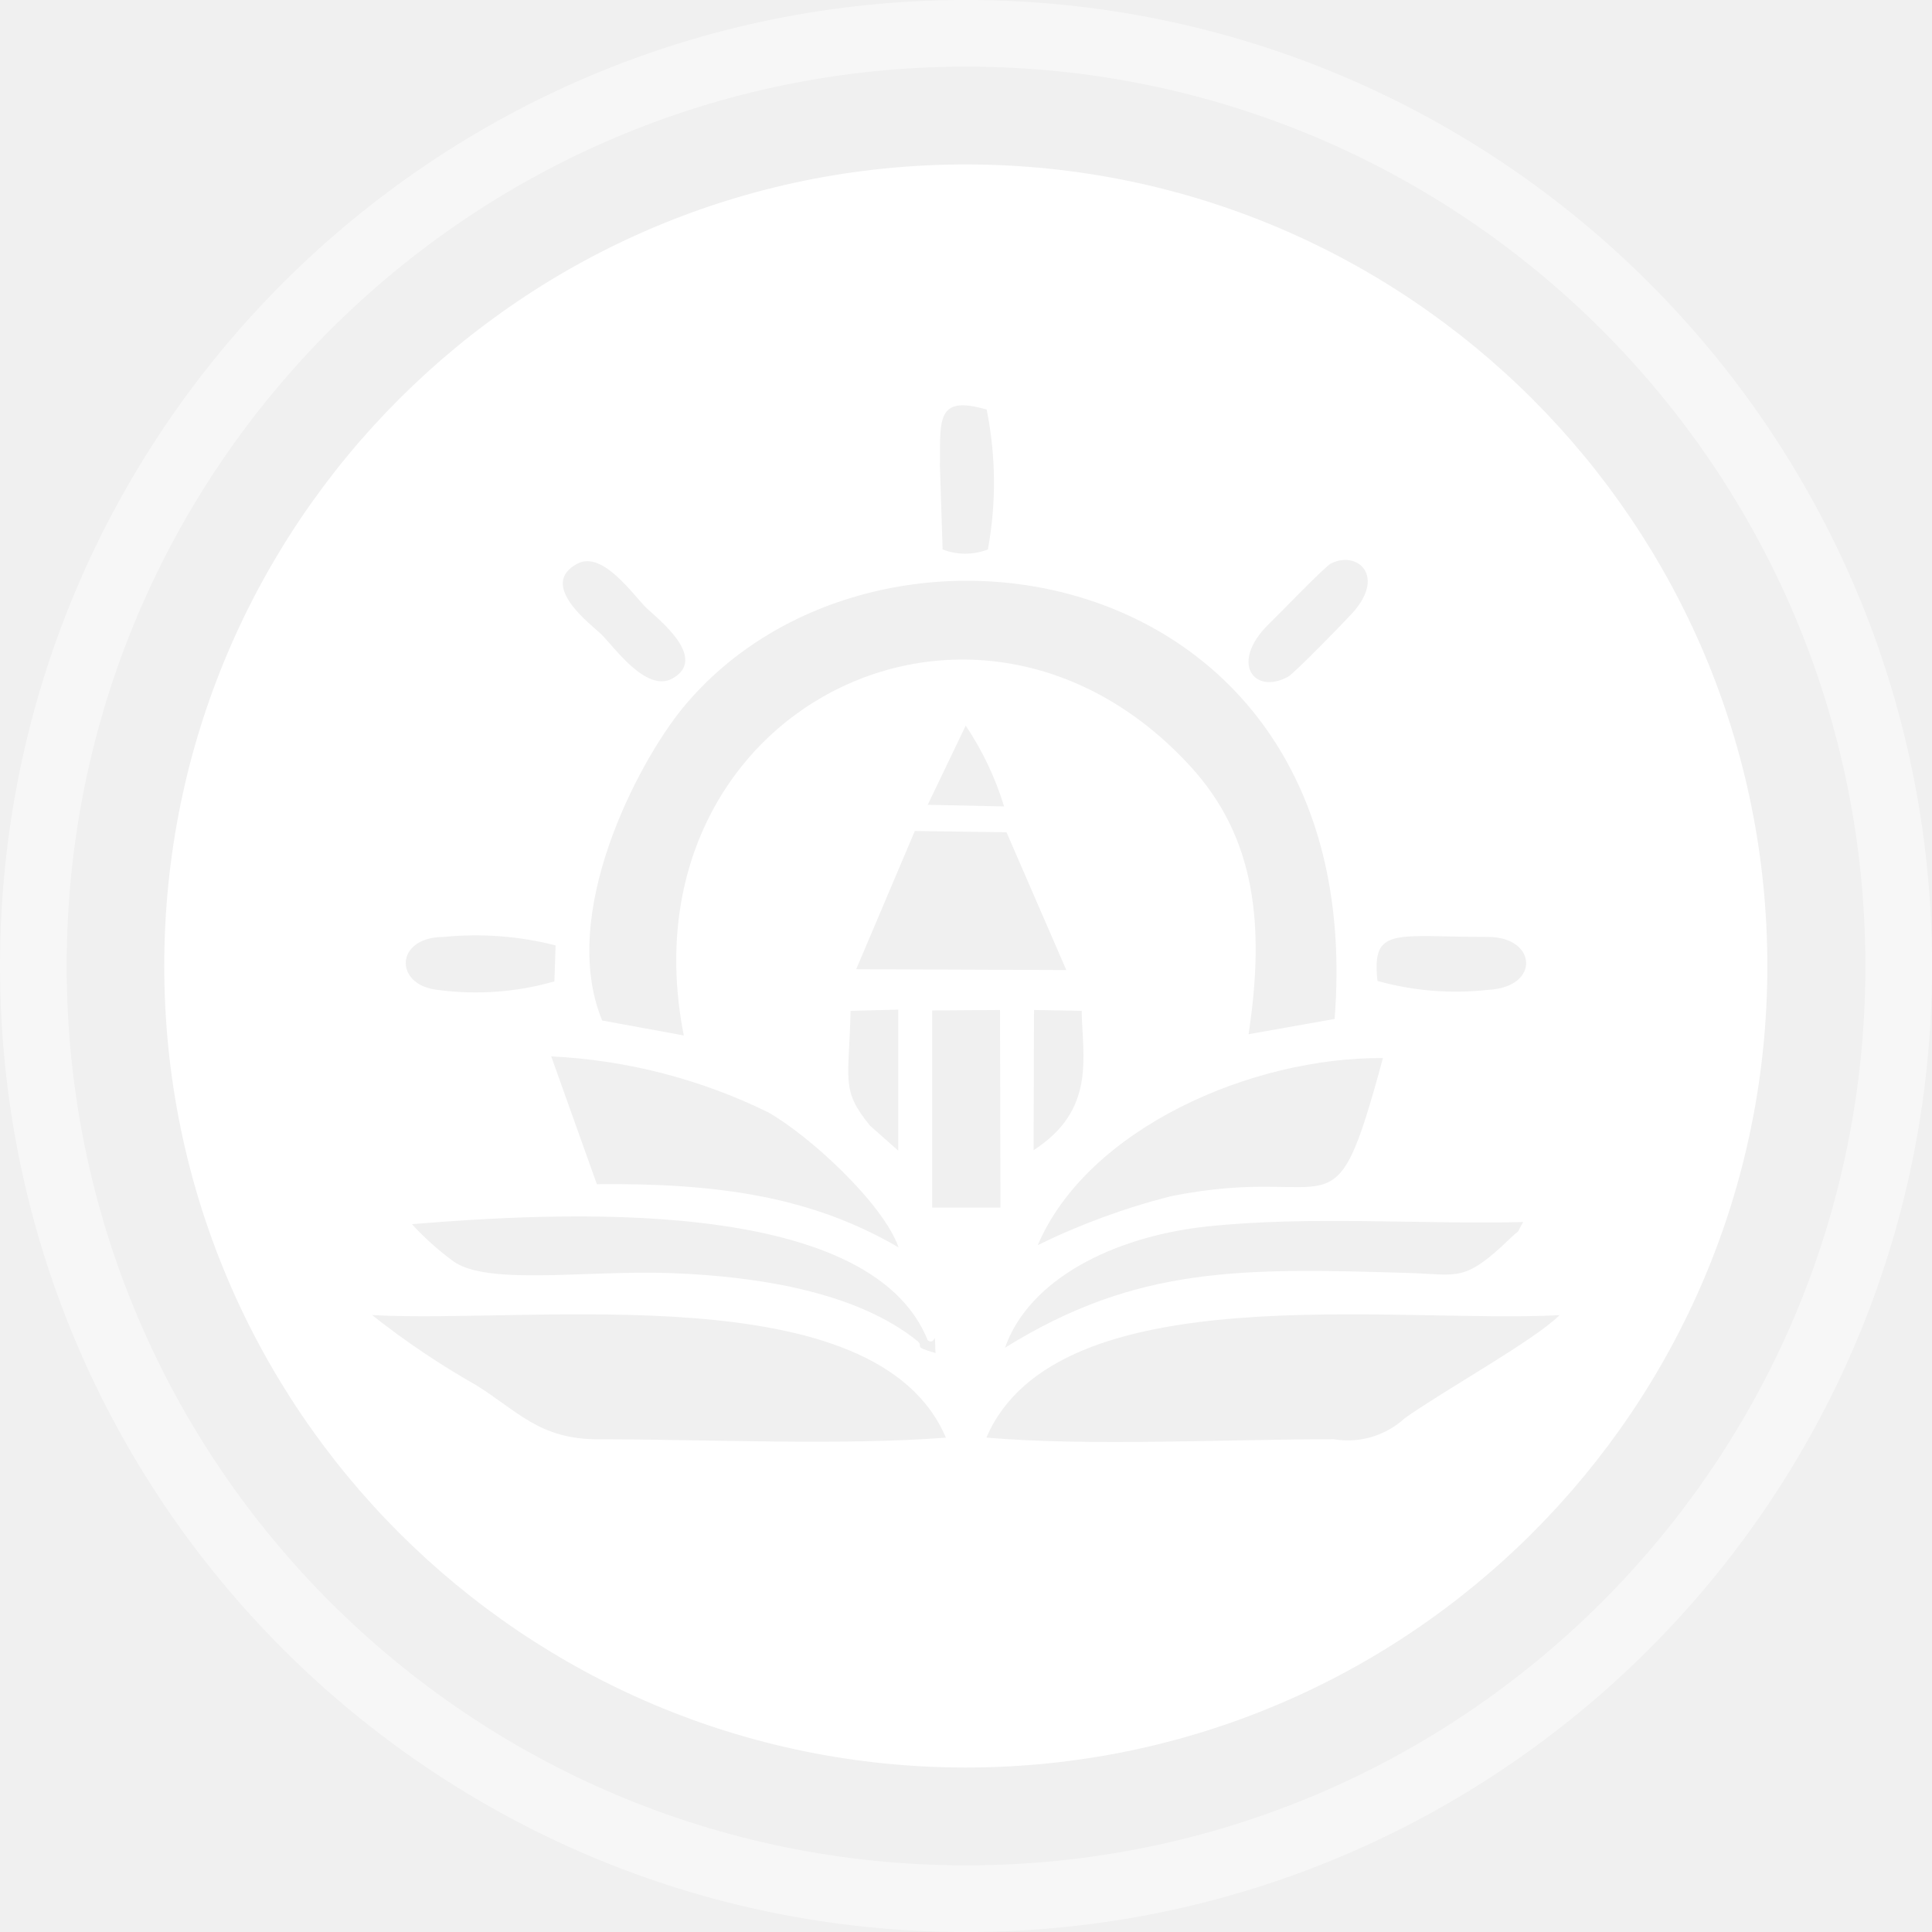
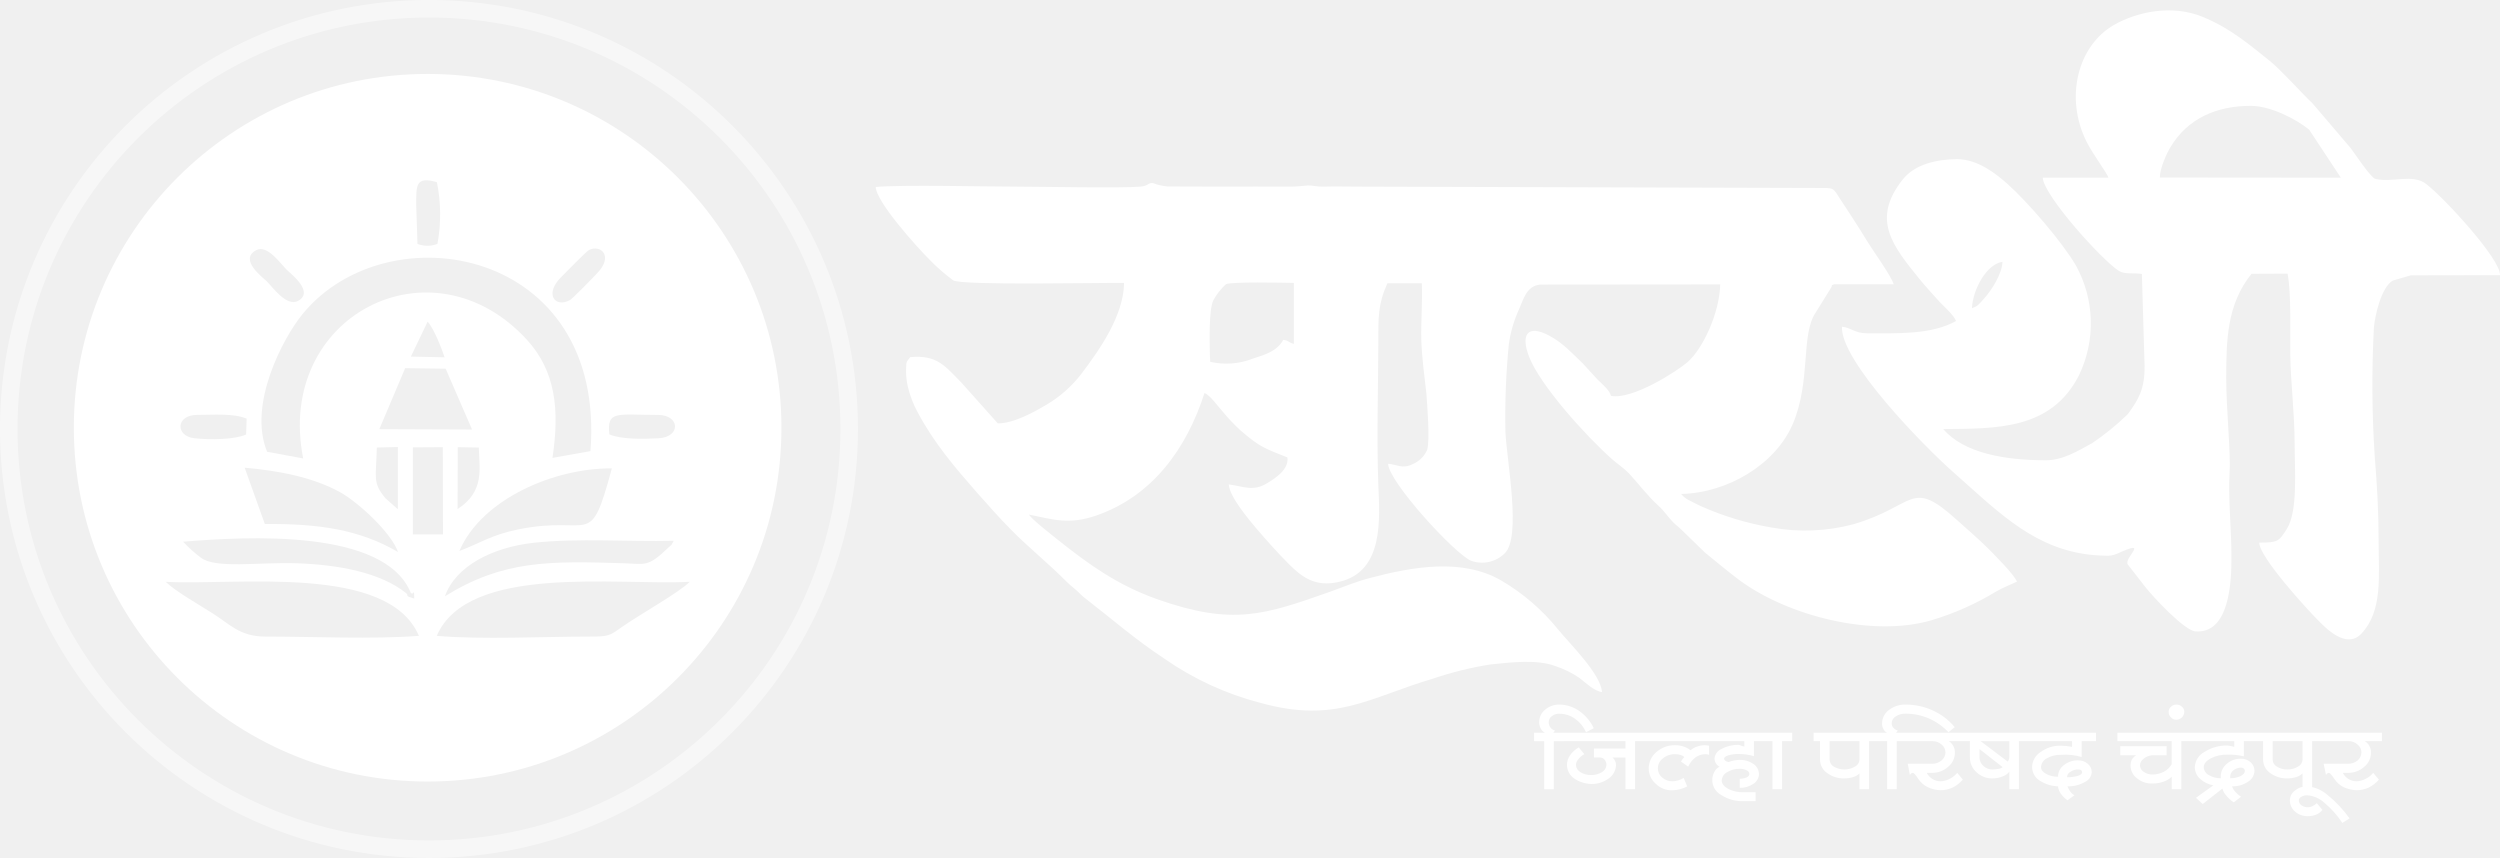
- <svg xmlns="http://www.w3.org/2000/svg" width="58" height="58" viewBox="0 0 58 58">
-   <g id="Group_16755" data-name="Group 16755" transform="translate(0 0)">
-     <g id="Ellipse_375" data-name="Ellipse 375" transform="translate(0.001 0)" fill="none" stroke="#fff" stroke-width="2" opacity="0.48">
-       <circle cx="29" cy="29" r="29" stroke="none" />
-       <circle cx="29" cy="29" r="28" fill="none" />
+ <svg xmlns="http://www.w3.org/2000/svg" width="428.348" height="147" viewBox="0 0 428.348 147">
+   <g id="Sarthi_Logo_final_White" data-name="Sarthi Logo_final_White" transform="translate(7606 -63)">
+     <g id="Group_16855" data-name="Group 16855" transform="translate(-7605.833 63.167)">
+       <g id="Ellipse_375" data-name="Ellipse 375" transform="translate(-0.167 -0.167)" fill="none" stroke="#fff" stroke-width="3" opacity="0.48">
+         <circle cx="73.5" cy="73.5" r="73.5" stroke="none" />
+         <circle cx="73.5" cy="73.5" r="72" fill="none" />
+       </g>
+       <path id="Path_19312" data-name="Path 19312" d="M4171.65,11391a60.62,60.62,0,1,1-60.65,60.622A60.611,60.611,0,0,1,4171.65,11391Zm-27.53,64.744,6.173,1.134c-4.828-24.476,22.059-38.131,38.344-20.322,4.888,5.348,5.622,11.949,4.37,20.231l6.508-1.16c2.75-34.927-34.679-41.342-49.316-23.5C4146.81,11436.281,4140.791,11447.679,4144.121,11455.744Zm23.863,24.261c.489.46-.458.368,1.344.888-.092-2.106.091-.52-.582-.947-4.431-11.091-28.17-9.687-39.016-8.8a21.518,21.518,0,0,0,3.054,2.747c2.506,1.924,9.931.732,16.408.947C4156.282,11475.085,4163.554,11476.4,4167.984,11480Zm.763-40.576,5.775.124c-.428-1.373-1.833-4.952-2.9-6.112Zm8.005,26.123c4.737-3.054,3.7-7.057,3.638-10.54l-3.606-.06Zm-10.237.032v-10.663l-3.6.091c-.122,5.286-.765,5.961,1.466,8.679Zm32.757-44.422c-.519.272-4.035,3.937-4.737,4.611-2.963,2.905-1.129,5.378,1.467,3.974.458-.247,4.033-3.909,4.705-4.648C4203.488,11422.2,4201.288,11420.182,4199.272,11421.162Zm-57.015.028c-3.056,1.617,1.13,4.673,1.8,5.343.948.919,3.361,4.4,5.347,3.364,2.811-1.53-1.069-4.523-1.925-5.346C4146.474,11423.575,4144.152,11420.182,4142.257,11421.19Zm60.5,31.56c1.895.859,5.623.828,8.4.677,3.942-.217,3.666-4-.029-4C4204.068,11449.422,4202.3,11448.6,4202.754,11452.75Zm-33.09-39.17.213,6.539a4.725,4.725,0,0,0,3.423,0,27.919,27.919,0,0,0-.093-10.571C4169.512,11408.476,4169.664,11410.1,4169.664,11413.58Zm-29.149,39.2.091-2.718c-2.229-.947-5.622-.643-8.462-.643-3.7,0-3.79,3.635-.49,4C4134.466,11453.729,4138.62,11453.638,4140.515,11452.782Zm28.569,17.11h5.165l-.031-14.94-5.133.032Zm-5.744-18.027,15.888.062-4.522-10.419-6.936-.094Zm11.243,28.63c9.992-6.2,17.905-6.051,30.708-5.652,3.575.121,4.063.7,7.484-2.6.948-.917.337-.089,1.008-1.253-7.822.188-16.255-.487-23.954.336C4182.741,11472.1,4176.386,11475.332,4174.583,11480.5Zm-30.859-12.377c9.2-.087,16.255.949,22.824,4.8-1.191-3.36-6.784-8.49-9.9-10.235-4.707-2.6-10.542-3.7-16.378-4.216Zm33.334,4.62c3.728-1.411,5.378-2.722,10.083-3.7,12.741-2.569,12.191,3.758,16.041-10.451C4193.282,11458.5,4180.846,11463.873,4177.058,11472.738Zm-50.321,5.279c1.558,1.56,5.744,3.943,7.852,5.29,3.117,1.922,4.767,4.095,9.227,4.095,8.22,0,18.333.487,26.308-.121C4164.837,11474.872,4138.957,11478.692,4126.736,11478.018Zm46.442,9.264c7.729.668,18.21.121,26.275.121,3.148,0,3.331-.121,5.379-1.592,3.116-2.2,9.808-5.9,11.7-7.793C4204.1,11478.692,4178.523,11474.872,4173.179,11487.281Z" transform="translate(-4098.516 -11378.498)" fill="#fff" fill-rule="evenodd" />
    </g>
-     <path id="Path_19312" data-name="Path 19312" d="M4135.075,11391a24.063,24.063,0,1,1-24.075,24.064A24.06,24.06,0,0,1,4135.075,11391Zm-10.928,25.7,2.45.449c-1.916-9.715,8.756-15.137,15.221-8.066,1.94,2.123,2.231,4.742,1.734,8.029l2.583-.459c1.091-13.863-13.766-16.41-19.576-9.328C4125.215,11408.975,4122.825,11413.5,4124.147,11416.7Zm9.473,9.629c.194.184-.183.146.533.354-.036-.838.036-.207-.23-.377-1.759-4.4-11.183-3.844-15.488-3.492a8.6,8.6,0,0,0,1.213,1.092c1,.764,3.942.291,6.514.375C4128.975,11424.379,4131.861,11424.9,4133.62,11426.33Zm.3-16.105,2.292.049a9.077,9.077,0,0,0-1.152-2.426Zm3.178,10.369c1.88-1.213,1.467-2.8,1.443-4.184l-1.431-.025Zm-4.063.014v-4.234l-1.431.037c-.049,2.1-.3,2.365.582,3.445Zm13-17.635c-.206.109-1.6,1.564-1.88,1.83-1.176,1.154-.448,2.135.582,1.578.182-.1,1.6-1.553,1.868-1.844C4147.713,11403.383,4146.84,11402.584,4146.039,11402.973Zm-22.632.012c-1.213.643.449,1.855.716,2.121.376.363,1.334,1.748,2.123,1.336,1.116-.607-.424-1.8-.764-2.123C4125.081,11403.93,4124.16,11402.584,4123.407,11402.984Zm24.015,12.527a8.77,8.77,0,0,0,3.335.268c1.565-.084,1.456-1.588-.011-1.588C4147.943,11414.191,4147.24,11413.863,4147.422,11415.512Zm-13.135-15.547.084,2.594a1.876,1.876,0,0,0,1.359,0,11.078,11.078,0,0,0-.037-4.2C4134.226,11397.938,4134.287,11398.582,4134.287,11399.965Zm-11.571,15.561.037-1.08a9.7,9.7,0,0,0-3.36-.254c-1.467,0-1.5,1.441-.194,1.588A8.581,8.581,0,0,0,4122.716,11415.525Zm11.341,6.791h2.05l-.013-5.932-2.037.014Zm-2.28-7.156,6.307.025-1.795-4.137-2.753-.037Zm4.463,11.365c3.966-2.463,7.107-2.4,12.189-2.244,1.419.049,1.613.279,2.971-1.031.376-.363.134-.035.4-.5-3.1.074-6.452-.193-9.508.135C4139.478,11423.191,4136.955,11424.477,4136.239,11426.525Zm-12.249-4.912c3.65-.035,6.452.375,9.06,1.9-.473-1.334-2.692-3.371-3.93-4.064a16.633,16.633,0,0,0-6.5-1.672Zm13.231,1.832a20.657,20.657,0,0,1,4-1.469c5.058-1.02,4.839,1.492,6.367-4.148C4143.662,11417.793,4138.726,11419.928,4137.222,11423.445Zm-19.976,2.1a24.587,24.587,0,0,0,3.117,2.1c1.237.764,1.893,1.627,3.663,1.627,3.263,0,7.277.193,10.443-.049C4132.371,11424.293,4122.1,11425.811,4117.246,11425.543Zm18.436,3.676c3.068.266,7.229.049,10.43.049a2.529,2.529,0,0,0,2.135-.633c1.237-.873,3.894-2.34,4.645-3.092C4147.955,11425.811,4137.8,11424.293,4135.682,11429.219Z" transform="translate(-4106.069 -11386.063)" fill="#fff" fill-rule="evenodd" />
+     <path id="Path_19401" data-name="Path 19401" d="M7977.255,13032.5c-.029-2.282-.2-7.54.578-9.273a10.731,10.731,0,0,1,2.167-2.773c.837-.462,9.908-.26,11.642-.23v10.457c-1.126-.347-.867-.606-1.82-.693-1.011,1.85-2.831,2.455-5.2,3.207a12.368,12.368,0,0,1-7.308.549Zm130.572-7.944c.173-3.351,2.571-7.569,5.229-7.944-.029,1.993-1.877,4.911-3.177,6.326C8108.925,13024.009,8108.809,13024.211,8107.827,13024.558Zm32.209-22.388c-.058-1.444,1.156-4.16,1.82-5.229,2.889-4.824,7.828-7.078,13.809-7.049,3.466.029,7.8,2.34,9.937,4.072l5.432,8.234Zm-8.811.029H8119.96c.144,3.062,10.255,14.241,13.057,15.975,1.011.635,2.629.289,3.929.52l.462,15.773c.029,3.986-1.04,5.719-2.86,8.232a44.3,44.3,0,0,1-6.1,4.969c-2.485,1.357-5.084,2.975-8,2.946-6.962,0-14.011-1.214-17.535-5.345,9.013-.086,18.488.174,23.254-9.215a20.491,20.491,0,0,0-.52-18.806c-2.311-3.987-8.262-10.891-11.7-13.952-1.849-1.646-5.056-4.275-8.666-4.275-3.5.028-7.193.866-9.273,3.438-5.546,6.933-1.733,11.468,2.976,17.274,1.069,1.3,1.878,2.138,2.976,3.38.809.953,2.715,2.514,3.148,3.64-4.218,2.369-10.082,2.108-15.253,2.108-2.108,0-2.715-.981-4.3-1.126-.289,5.835,14.068,20.511,19.123,24.958l2.2,1.965c7.02,6.27,13.375,12.162,23.833,12.307a4.1,4.1,0,0,0,1.936-.318c5.95-2.715,1.04.751,1.906,1.85.635.779,1.531,2.021,3.033,3.9,1.3,1.647,6.673,7.425,8.551,7.541,5.806.4,6.182-8.406,6.153-12.942,0-4.391-.578-10.11-.318-14.184.231-3.265-.578-10.919-.578-16.38.029-6.354.086-12.479,4.333-17.766l6.182-.028c.665,3.38.4,10.11.462,13.9.058,4.736.723,9.677.751,15.4,0,4.275.578,11.381-1.329,14.414-1.357,2.168-1.531,2.369-4.737,2.369-.029,2.484,8.435,11.671,9.966,13.2,1.271,1.271,4.911,5.229,7.568,2.368,3.64-3.928,2.917-9.793,2.917-15.715,0-5.258-.26-9.562-.665-14.617a187.042,187.042,0,0,1-.145-22.069c.2-2.167,1.271-6.9,3.236-8.06l3.091-.9,15.281-.028c.174-2.657-9.446-13.144-12.653-15.628-2.281-1.791-5.806-.174-8.694-.867-.81-.2-3.554-4.391-4.247-5.285l-6.528-7.656c-1.82-1.7-5.344-5.69-7.366-7.309-3.351-2.657-6.673-5.575-11.526-7.539-5.171-2.109-11.15-.867-15.137,1.415-6.153,3.524-8.522,12.422-4.651,20.077C8128.539,12998.154,8131,13001.447,8131.226,13002.2Zm-116.879,36.918c.145,1.936.636,8.031.145,9.706a4.7,4.7,0,0,1-2.484,2.456c-1.82.895-2.687.027-4.218-.059.116,3.119,11.439,15.455,14.213,16.61a5.529,5.529,0,0,0,5.777-1.271c2.889-2.8.347-15.8.115-20.828a127.4,127.4,0,0,1,.578-14.936,21.159,21.159,0,0,1,1.762-6.066c.751-1.676,1.271-3.986,3.611-4.217l30.852-.029c-.116,4.939-3,11.064-5.6,13.317-1.878,1.618-9.5,6.5-13.115,5.777-.231-.954-1.474-1.993-2.253-2.744l-2.571-2.8c-1.878-1.791-3.38-3.5-5.749-4.768-3.9-2.079-4.882,0-3.438,3.67,1.965,4.939,9.707,13.52,14.242,17.534.866.751,2.08,1.589,2.8,2.34,1.646,1.763,3.265,3.958,5.142,5.634,1.04.953,1.561,1.877,2.542,2.859.433.434.837.693,1.271,1.127l4.1,3.986c2.022,1.646,3.7,3.062,5.835,4.68,8.319,6.182,22.821,9.908,32.989,6.933a47.342,47.342,0,0,0,11.006-4.882c1.243-.723,2.283-1.1,3.641-1.733-.491-1.242-3.7-4.42-4.767-5.517-1.791-1.792-3.7-3.41-5.488-5.027-8.061-7.279-6.962-2.484-17.709.693a32.019,32.019,0,0,1-14.067.578,50.721,50.721,0,0,1-12.075-3.641c-.693-.317-1.127-.549-1.791-.895a4.178,4.178,0,0,1-1.647-1.214c7.916-.173,16.09-5,19.095-11.9,3.235-7.453,1.329-15.4,4.016-19.268l2.6-4.189c.347-.578-.231-.26.52-.578h10.2c-.549-1.617-3.409-5.518-4.507-7.309-1.56-2.57-3-4.766-4.68-7.309-1.3-2.021-.981-1.877-3.929-1.877l-78.516-.231c-2.08,0-4.045-.058-6.125,0-1.069.029-1.907-.231-2.628-.2-.867.058-1.792.2-2.976.2-4.016-.028-8,0-11.988,0l-9.071-.028a9.443,9.443,0,0,1-2.513-.578c-.838-.087-.78.49-2.109.606-3.033.289-17.823,0-21.29,0-5.72,0-19.354-.347-24.092.058.058,2.484,6.846,10.082,9.273,12.508a32.025,32.025,0,0,0,4.015,3.5c1.416.9,25.652.376,29.263.434-.058,5.6-4.247,11.525-7.309,15.57a21.089,21.089,0,0,1-6.008,5.315c-1.849,1.1-5.633,3.235-8.32,3.177l-6.24-6.99c-2.86-2.889-4.16-4.766-8.753-4.361-.636.895-.693.52-.722,2.253a11.768,11.768,0,0,0,.289,2.744,17.962,17.962,0,0,0,1.676,4.419c2.86,5.345,6.3,9.36,10.168,13.78,1.994,2.253,3.842,4.333,5.864,6.384,2.947,3,6.5,5.864,9.36,8.754a16.849,16.849,0,0,0,1.56,1.386c.636.521.982.982,1.646,1.5,4.593,3.553,8.7,7.164,13.75,10.485a51.34,51.34,0,0,0,16.408,7.54c12.913,3.582,18.545-.9,29.581-4.16a59.478,59.478,0,0,1,9.822-2.426c3.438-.348,7.944-.926,11.15.288a16.409,16.409,0,0,1,4.1,2.022c1.012.751,2.427,2.225,3.871,2.426-.23-3.148-5.575-8.319-7.539-10.746a35.739,35.739,0,0,0-9.735-8.377c-6.645-3.842-15.08-2.4-22.59-.4-2.311.606-4.593,1.56-6.673,2.311-11.237,3.958-16.668,5.894-29.667,1.3-6.789-2.4-11.729-5.951-17.015-10.169-1.127-.9-4.536-3.554-4.969-4.333,4.246.867,6.847,1.762,11.5.174,9.706-3.352,15.542-11.556,18.575-21,.953.347,2.282,2.254,3.062,3.12a34.132,34.132,0,0,0,3.091,3.265c3.293,2.859,4.131,3.091,8.06,4.65.26,2.08-2.08,3.553-3.437,4.391-2.455,1.531-4.131.549-6.615.231.116,2.138,3.5,6.066,4.622,7.425,1.907,2.224,3.7,4.246,5.72,6.268,2.08,2.051,4.362,3.986,8.58,3,7.713-1.791,6.933-10.832,6.7-16.668-.289-7.943-.029-16.032,0-23.977,0-4.68-.086-6.875,1.56-10.515h5.893c.145,3.149-.173,6.558-.086,9.793C8013.566,13032.819,8014.029,13036.43,8014.347,13039.117Z" transform="translate(-15375.957 -12908.751)" fill="#fff" fill-rule="evenodd" />
+     <path id="Path_19402" data-name="Path 19402" d="M11825,17097.27v-1.445h1.85a1.646,1.646,0,0,1-.723-.75,2.252,2.252,0,0,1-.26-1.07,2.732,2.732,0,0,1,1.039-2.137,3.591,3.591,0,0,1,2.455-.867,5.956,5.956,0,0,1,3.381,1.1,7.5,7.5,0,0,1,2.484,2.945l-1.329.7a5.518,5.518,0,0,0-1.878-2.312,4.572,4.572,0,0,0-2.658-.865,1.94,1.94,0,0,0-1.3.4,1.262,1.262,0,0,0-.549,1.039,1.523,1.523,0,0,0,.289.926,1.445,1.445,0,0,0,.779.52l-.289.375h1.82v1.445h-1.733v8.232h-1.646v-8.232Zm4.737,0v-1.445h14.3v1.445h-1.734v8.232h-1.646v-5.432h-2.224a1.4,1.4,0,0,1,.434.578,1.379,1.379,0,0,1,.173.693,2.9,2.9,0,0,1-1.242,2.311,4.865,4.865,0,0,1-3.033.953,5.513,5.513,0,0,1-2.917-.953,2.861,2.861,0,0,1-1.214-2.311,2.918,2.918,0,0,1,.521-1.646,4.566,4.566,0,0,1,1.5-1.357l.954,1.156a3.2,3.2,0,0,0-1.04.895,1.531,1.531,0,0,0-.4.953,1.511,1.511,0,0,0,.779,1.242,3.284,3.284,0,0,0,1.82.49,3.386,3.386,0,0,0,1.85-.49,1.511,1.511,0,0,0,.779-1.242,1.357,1.357,0,0,0-.318-.9,1,1,0,0,0-.75-.375h-1.069v-1.531h5.4v-1.27Zm13.924,0v-1.445h11.122v1.445Zm.981,4.65a3.662,3.662,0,0,1,1.33-2.8,4.71,4.71,0,0,1,3.206-1.156,3.976,3.976,0,0,1,1.444.232,3.606,3.606,0,0,1,1.185.635,3.085,3.085,0,0,1,1.126-.635,3.678,3.678,0,0,1,1.387-.232,3.17,3.17,0,0,1,.664.088v1.561a1.5,1.5,0,0,0-.664-.115,2.957,2.957,0,0,0-1.7.576,4.091,4.091,0,0,0-1.213,1.561l-1.242-.867a3.394,3.394,0,0,1,.577-.779,1.514,1.514,0,0,0-.605-.348,3.041,3.041,0,0,0-.954-.143,3.162,3.162,0,0,0-2.108.721,2.123,2.123,0,0,0-.867,1.705,2,2,0,0,0,.723,1.561,2.638,2.638,0,0,0,1.791.664,3.916,3.916,0,0,0,1.906-.578l.607,1.445a5.3,5.3,0,0,1-2.514.664,3.768,3.768,0,0,1-2.859-1.1A3.443,3.443,0,0,1,11844.643,17101.92Zm9.765-4.65v-1.445h10.082v1.445h-1.82v2.57a9.28,9.28,0,0,0-2.6-.375,6.421,6.421,0,0,0-1.791.23c-.491.174-.722.346-.722.578a.443.443,0,0,0,.2.346,1.3,1.3,0,0,0,.578.232,5.391,5.391,0,0,1,1.906-.375,3.938,3.938,0,0,1,2.34.691,2.152,2.152,0,0,1,.954,1.734,2.016,2.016,0,0,1-.954,1.676,3.938,3.938,0,0,1-2.34.691v-1.559a2.99,2.99,0,0,0,1.186-.23c.316-.174.462-.348.462-.578a.723.723,0,0,0-.462-.637,2.581,2.581,0,0,0-1.186-.26,4.042,4.042,0,0,0-2.166.578,1.721,1.721,0,0,0-.924,1.416c0,.549.375,1.039,1.1,1.443a5.39,5.39,0,0,0,2.6.578h2.108v1.531h-2.108a6.515,6.515,0,0,1-3.756-1.041,2.91,2.91,0,0,1-1.213-3.957,1.789,1.789,0,0,1,.9-.895,1.643,1.643,0,0,1-.866-1.387,1.968,1.968,0,0,1,1.213-1.676,5.843,5.843,0,0,1,2.946-.693,2.188,2.188,0,0,1,.347.115,1.929,1.929,0,0,0,.606.174v-.924Zm9.706,0v-1.445h5.113v1.445h-1.732v8.232h-1.646v-8.232Zm8.782,0v-1.445h11.237v1.445h-1.733v8.232h-1.646v-2.715a2.474,2.474,0,0,1-1.069.635,5.148,5.148,0,0,1-1.531.23,4.772,4.772,0,0,1-2.945-.924,2.8,2.8,0,0,1-1.214-2.252v-3.207Zm2.744,0v3.207a1.378,1.378,0,0,0,.722,1.154,3.57,3.57,0,0,0,3.611,0,1.388,1.388,0,0,0,.78-1.154v-3.207Zm8.118,0v-1.445h1.732a1.232,1.232,0,0,1-.635-.635,1.933,1.933,0,0,1-.231-1.012,2.853,2.853,0,0,1,1.185-2.254,4.529,4.529,0,0,1,2.859-.924,11.038,11.038,0,0,1,4.65,1.012,10.406,10.406,0,0,1,3.756,2.859l-1.068.867a10.526,10.526,0,0,0-3.381-2.369,9.9,9.9,0,0,0-3.957-.809,2.947,2.947,0,0,0-1.7.463,1.4,1.4,0,0,0-.693,1.154,1.159,1.159,0,0,0,.289.809,1.57,1.57,0,0,0,.751.463l-.289.375h1.85v1.445h-1.734v8.232h-1.646v-8.232Zm4.736,0v-1.445h10.486v1.445h-2.918a2.015,2.015,0,0,1,.752.809,2.177,2.177,0,0,1,.289,1.125,3.078,3.078,0,0,1-1.156,2.457,4.011,4.011,0,0,1-2.8,1.039h-.866a2.73,2.73,0,0,0,.953,1.039,2.632,2.632,0,0,0,1.357.406,3.488,3.488,0,0,0,1.589-.406,4.049,4.049,0,0,0,1.329-1.039l.953,1.156a5.623,5.623,0,0,1-1.733,1.357,4.992,4.992,0,0,1-2.138.463,5.607,5.607,0,0,1-2.138-.52,4.05,4.05,0,0,1-1.618-1.418,7.242,7.242,0,0,0-.549-.75c-.173-.2-.289-.289-.4-.289a.463.463,0,0,0-.26.088,1.1,1.1,0,0,0-.23.287l-.376-1.934h4.131a2.411,2.411,0,0,0,1.647-.551,1.806,1.806,0,0,0,.692-1.387,1.76,1.76,0,0,0-.664-1.355,2.307,2.307,0,0,0-1.56-.578Zm10.111,0v-1.445h11.209v1.445h-1.734v8.232h-1.646v-3.006a2.486,2.486,0,0,1-1.213.84,4.569,4.569,0,0,1-1.676.316,3.843,3.843,0,0,1-2.715-1.039,3.34,3.34,0,0,1-1.156-2.543v-2.8Zm2.715,2.8a1.948,1.948,0,0,0,.665,1.445,2.2,2.2,0,0,0,1.56.605,5.444,5.444,0,0,0,1.069-.115,1.288,1.288,0,0,0,.665-.287l-3.959-3.092Zm.2-2.8,4.621,3.494a1.118,1.118,0,0,0,.231-.4,1.274,1.274,0,0,0,.058-.461v-2.629Zm7.914,0v-1.445h11.845v1.445h-2.456v2.715a10.033,10.033,0,0,0-3.582-.375,4.619,4.619,0,0,0-2.4.605,1.82,1.82,0,0,0-.982,1.5c0,.461.289.836.866,1.154a4.059,4.059,0,0,0,2.051.49,2.435,2.435,0,0,1,1.011-1.992,3.757,3.757,0,0,1,2.456-.809,2.417,2.417,0,0,1,1.646.605,1.885,1.885,0,0,1,.665,1.416,2.008,2.008,0,0,1-1.214,1.705,5.58,5.58,0,0,1-2.946.723,3.8,3.8,0,0,0,.434.836,2.479,2.479,0,0,0,.75.7l-1.184.865a5.485,5.485,0,0,1-1.156-1.154,2.55,2.55,0,0,1-.462-1.242,6.2,6.2,0,0,1-3.148-.984,2.81,2.81,0,0,1-1.3-2.309,3.116,3.116,0,0,1,1.444-2.572,5.578,5.578,0,0,1,3.466-1.1,9.929,9.929,0,0,1,1.936.2v-.98Zm6.876,6.182a6.857,6.857,0,0,0,1.849-.232c.52-.172.752-.375.752-.635a.5.5,0,0,0-.174-.346.941.941,0,0,0-.491-.117,2.165,2.165,0,0,0-1.358.406A1.072,1.072,0,0,0,11916.313,17103.451Zm8.638-6.182v-1.445h12.682v1.445h-1.733v8.232h-1.646v-2.139a3.4,3.4,0,0,1-1.387.838,5.06,5.06,0,0,1-1.907.318,3.8,3.8,0,0,1-2.657-.895,2.7,2.7,0,0,1-1.1-2.2,2.454,2.454,0,0,1,.231-1.01,2.162,2.162,0,0,1,.722-.723h-2.716v-1.561h7.944v1.561h-2.513a2.448,2.448,0,0,0-1.445.605,1.4,1.4,0,0,0-.605,1.127,1.346,1.346,0,0,0,.635,1.1,2.585,2.585,0,0,0,1.5.461,4.271,4.271,0,0,0,1.936-.461,3.465,3.465,0,0,0,1.358-1.3v-3.957Zm8.781-5.027a1.038,1.038,0,0,1,.4-.867,1.265,1.265,0,0,1,.925-.375,1.283,1.283,0,0,1,.953.375,1.038,1.038,0,0,1,.4.867,1.381,1.381,0,0,1-1.357,1.357,1.189,1.189,0,0,1-.925-.4A1.207,1.207,0,0,1,11933.732,17092.242Zm3.611,5.027v-1.445h11.844v1.445h-2.57v2.6a10.232,10.232,0,0,0-2.8-.289,5.807,5.807,0,0,0-2.859.635c-.81.434-1.214.926-1.214,1.531a1.585,1.585,0,0,0,.866,1.328,3.793,3.793,0,0,0,2.052.551v-.289a2.759,2.759,0,0,1,1.011-2.168,3.532,3.532,0,0,1,2.455-.895,2.424,2.424,0,0,1,1.646.605,1.958,1.958,0,0,1,.665,1.473,2.269,2.269,0,0,1-1.126,1.879,4.637,4.637,0,0,1-2.716.781,2.42,2.42,0,0,0,.52.895,5.168,5.168,0,0,0,1.011.895l-1.242.953a5.807,5.807,0,0,1-1.3-1.184,2.653,2.653,0,0,1-.637-1.184l-3.379,2.656-1.156-1.068,2.976-2.137a4.383,4.383,0,0,1-2.282-1.127,2.65,2.65,0,0,1-.895-1.965,3.11,3.11,0,0,1,1.646-2.629,6.994,6.994,0,0,1,3.957-1.1,6.555,6.555,0,0,1,1.156.23v-.98Zm6.934,6.066v.289a4.088,4.088,0,0,0,1.79-.377c.491-.26.722-.549.722-.9a.469.469,0,0,0-.172-.375.8.8,0,0,0-.492-.172,2.094,2.094,0,0,0-1.3.461A1.355,1.355,0,0,0,11944.277,17103.336Zm4.535-6.066v-1.445h11.236v1.445h-1.732v8.232h-1.646v-2.715a2.485,2.485,0,0,1-1.069.635,5.148,5.148,0,0,1-1.531.23,4.773,4.773,0,0,1-2.946-.924,2.8,2.8,0,0,1-1.213-2.252v-3.207Zm2.744,0v3.207a1.375,1.375,0,0,0,.723,1.154,3.245,3.245,0,0,0,1.79.49,3.284,3.284,0,0,0,1.82-.49,1.39,1.39,0,0,0,.78-1.154v-3.207Zm2.946,10.139a2.069,2.069,0,0,1,.866-1.676,3.176,3.176,0,0,1,2.109-.721,6.017,6.017,0,0,1,3.438,1.443,20.738,20.738,0,0,1,3.813,4.045l-1.242.779a15.4,15.4,0,0,0-3.091-3.467,4.9,4.9,0,0,0-2.917-1.27,1.9,1.9,0,0,0-1.012.258.734.734,0,0,0-.434.607,1.016,1.016,0,0,0,.434.838,1.87,1.87,0,0,0,1.879.172,2.96,2.96,0,0,0,.779-.52l.953,1.156a2.765,2.765,0,0,1-1.068.809,3.846,3.846,0,0,1-1.416.26,3.243,3.243,0,0,1-2.2-.779A2.5,2.5,0,0,1,11954.5,17107.408Zm5.257-10.139v-1.445h10.516v1.445h-2.946a1.9,1.9,0,0,1,.78.809,2.186,2.186,0,0,1,.288,1.125,3.077,3.077,0,0,1-1.155,2.457,4.067,4.067,0,0,1-2.8,1.039h-.865a2.338,2.338,0,0,0,.953,1.039,2.479,2.479,0,0,0,1.357.406,3.466,3.466,0,0,0,1.56-.406,3.537,3.537,0,0,0,1.329-1.039l.982,1.156a5.634,5.634,0,0,1-1.733,1.357,4.992,4.992,0,0,1-2.138.463,5.853,5.853,0,0,1-2.167-.52,3.963,3.963,0,0,1-1.589-1.418,6.308,6.308,0,0,0-.578-.75c-.145-.2-.288-.289-.4-.289a.453.453,0,0,0-.23.088.717.717,0,0,0-.23.287l-.405-1.934h4.159a2.508,2.508,0,0,0,1.646-.551,1.869,1.869,0,0,0,.665-1.387,1.674,1.674,0,0,0-.665-1.355,2.2,2.2,0,0,0-1.559-.578Z" transform="translate(-19168.152 -16907.279)" fill="#fff" />
  </g>
</svg>
